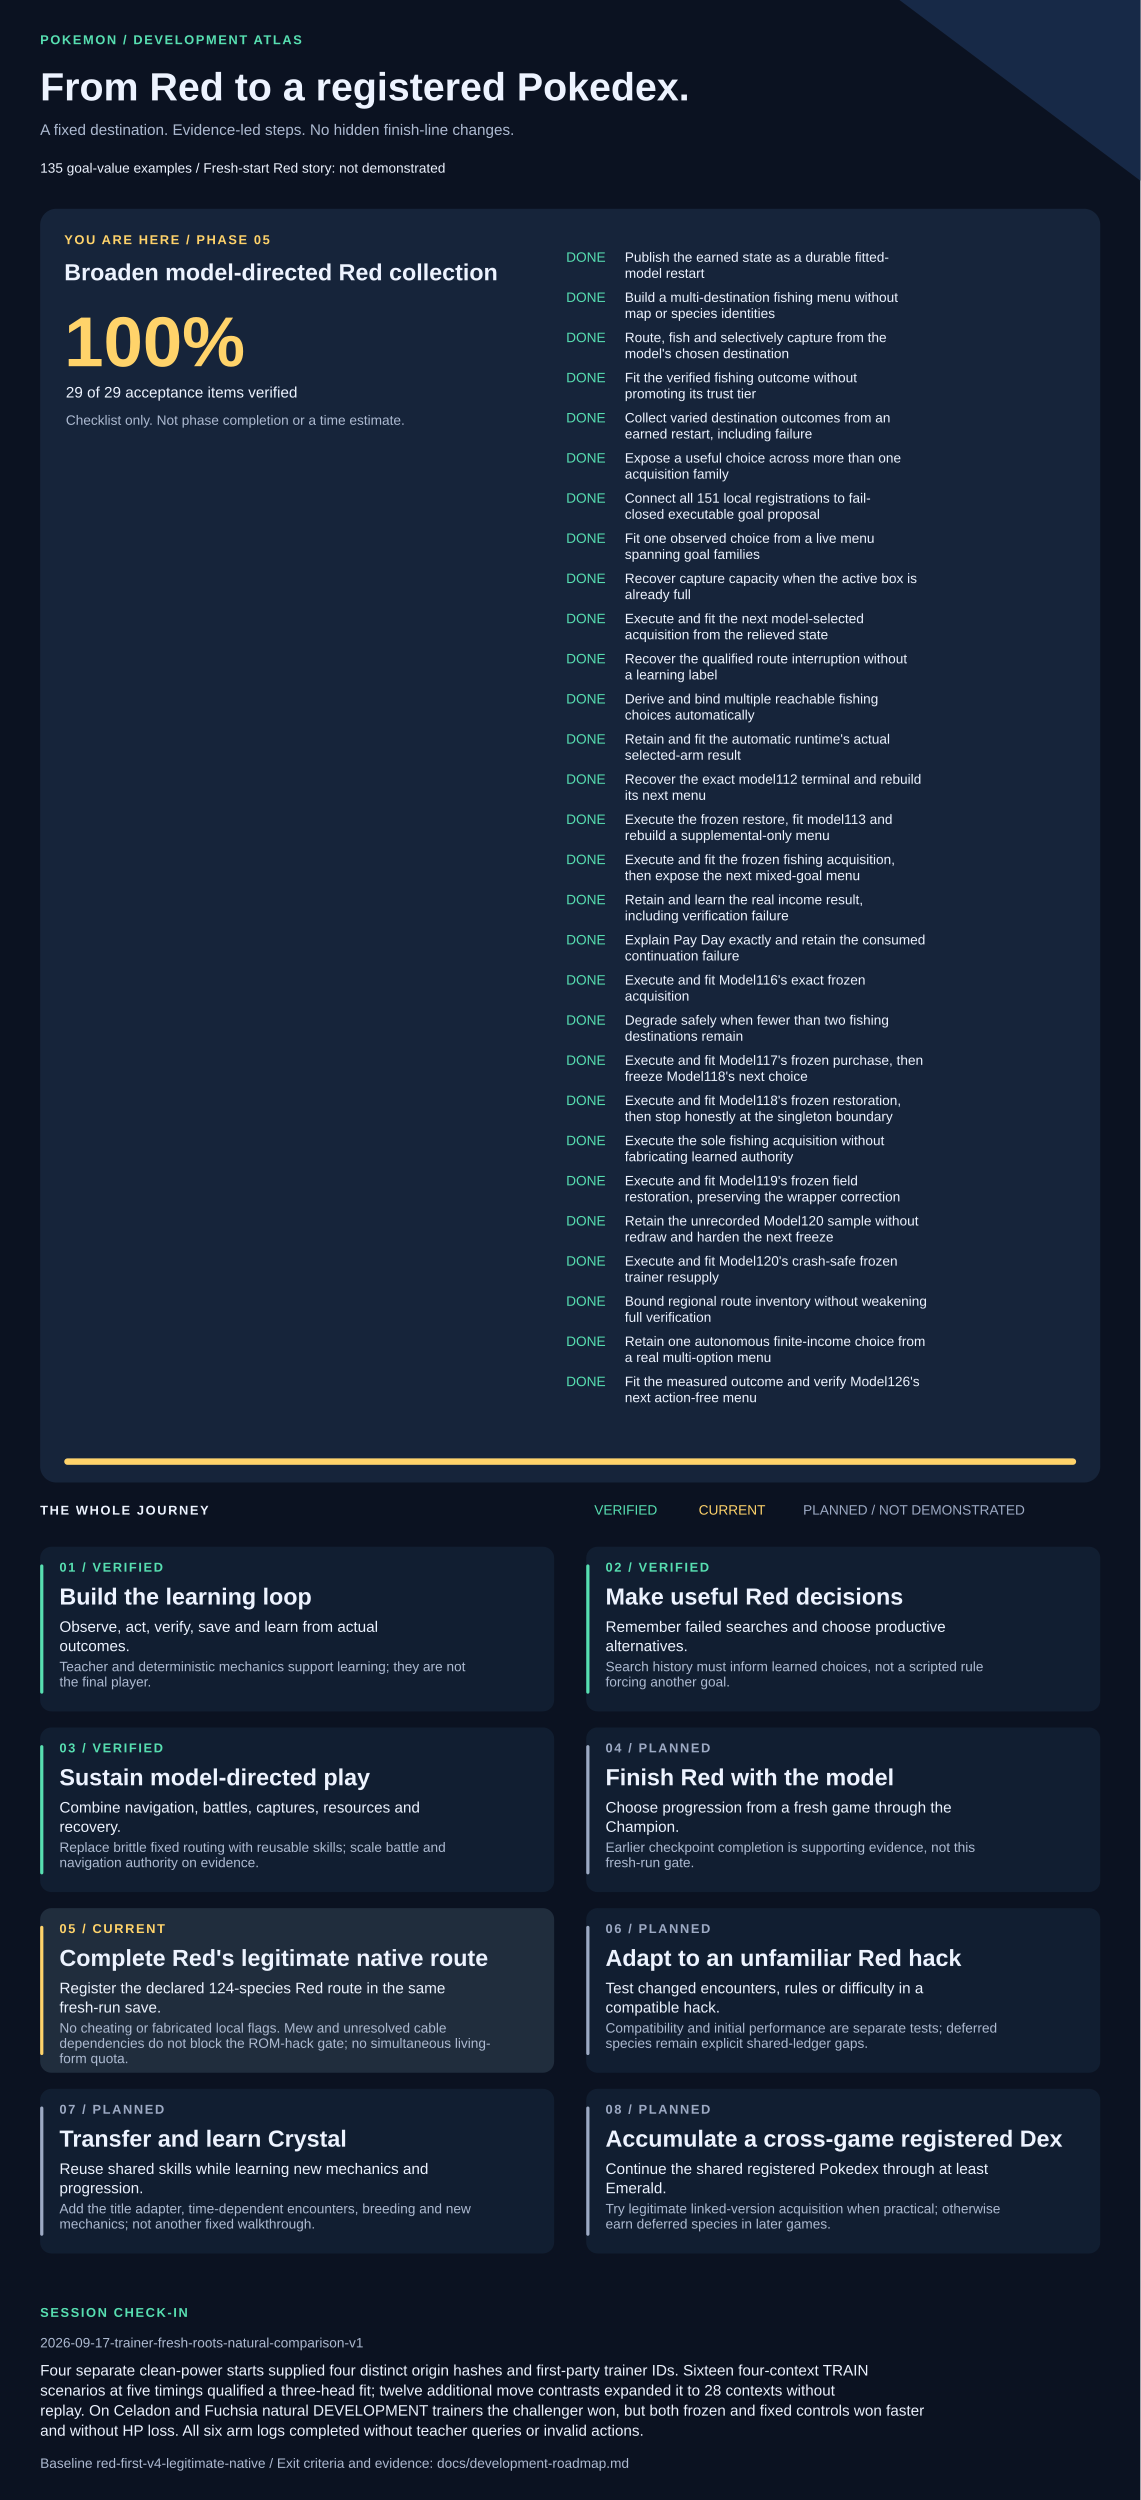
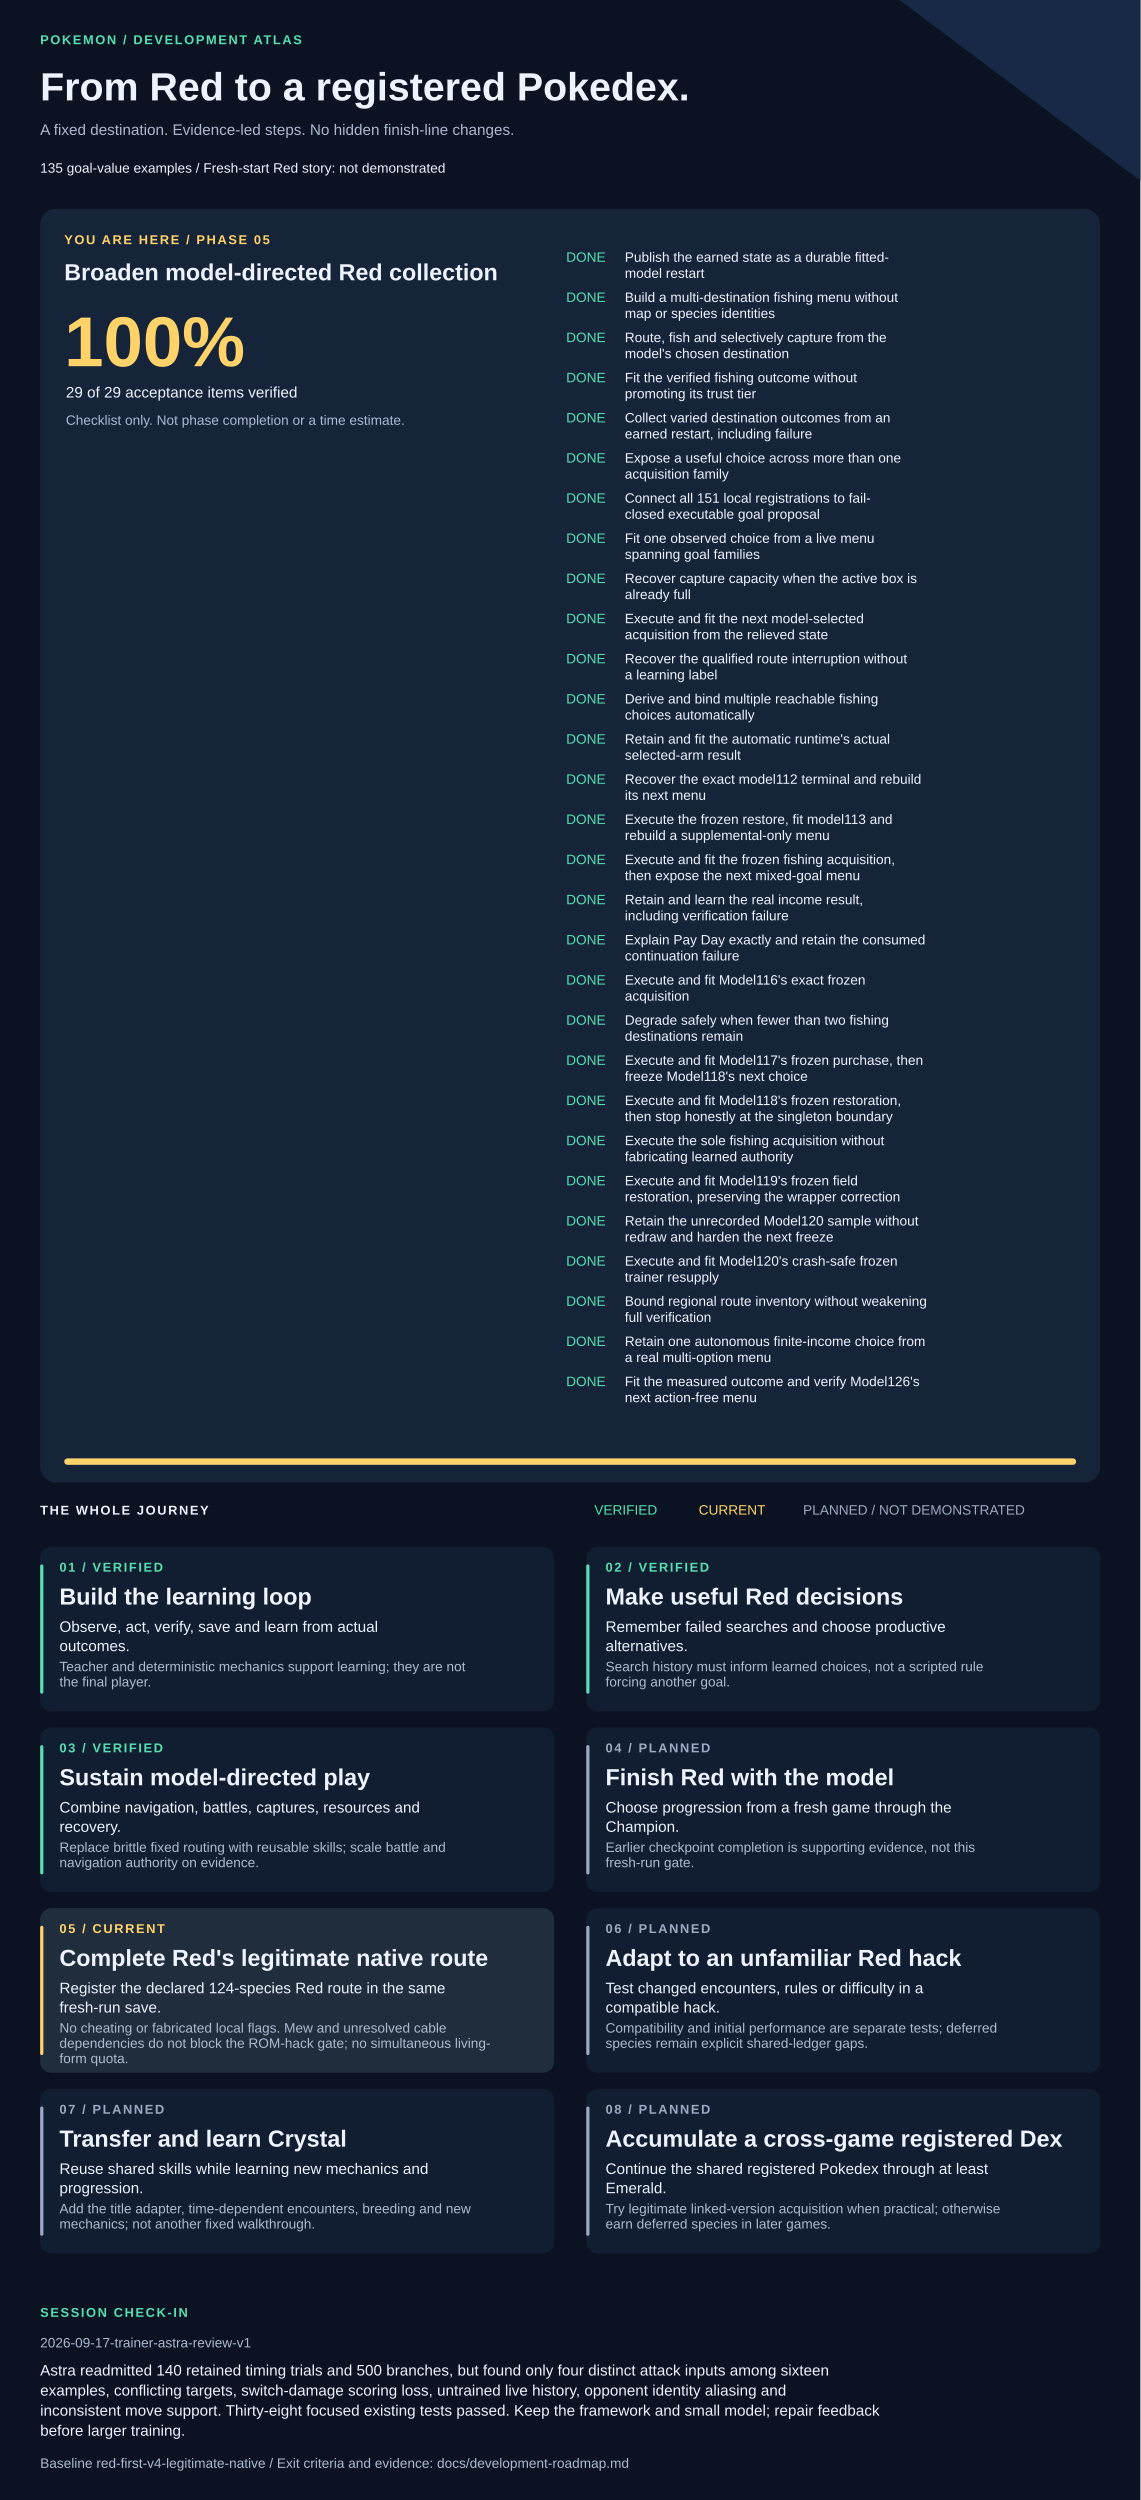
<svg xmlns="http://www.w3.org/2000/svg" width="1420" height="3113" viewBox="0 0 1420 3113" role="img" aria-labelledby="title description">
  <style>text{font-family:Arial,Helvetica,sans-serif;fill:#edf3ff}.muted{fill:#adbad1}.eyebrow{font-size:16px;letter-spacing:2px;font-weight:bold}.heading{font-size:29px;font-weight:bold}.body{font-size:19px}.small{font-size:17px}</style>
  <rect width="1420" height="3113" fill="#0b1221" />
  <path d="M1120 0H1420V225Z" fill="#172947" />
  <text x="50" y="55" class="eyebrow" style="fill:#57dfb1">POKEMON / DEVELOPMENT ATLAS</text>
  <text x="50" y="125" style="font-size:49px;font-weight:bold">From Red to a registered Pokedex.</text>
  <text x="50" y="168" class="body muted">A fixed destination. Evidence-led steps. No hidden finish-line changes.</text>
  <text x="50" y="215" class="small">135 goal-value examples  /  Fresh-start Red story: not demonstrated</text>
  <rect x="50" y="260" width="1320" height="1586" rx="20" fill="#16243a" />
  <text x="80" y="304" class="eyebrow" style="fill:#ffd36a">YOU ARE HERE / PHASE 05</text>
  <text x="80" y="349" class="heading">Broaden model-directed Red collection</text>
  <text x="80" y="456" style="font-size:88px;font-weight:bold;fill:#ffd36a">100%</text>
  <text x="82" y="495" class="body">29 of 29 acceptance items verified</text>
  <text x="82" y="529" class="small muted">Checklist only. Not phase completion or a time estimate.</text>
  <text x="705" y="326" class="small" style="fill:#57dfb1">DONE</text>
  <text x="778" y="326" class="small">Publish the earned state as a durable fitted-</text>
  <text x="778" y="346" class="small">model restart</text>
  <text x="705" y="376" class="small" style="fill:#57dfb1">DONE</text>
  <text x="778" y="376" class="small">Build a multi-destination fishing menu without</text>
  <text x="778" y="396" class="small">map or species identities</text>
  <text x="705" y="426" class="small" style="fill:#57dfb1">DONE</text>
  <text x="778" y="426" class="small">Route, fish and selectively capture from the</text>
  <text x="778" y="446" class="small">model's chosen destination</text>
  <text x="705" y="476" class="small" style="fill:#57dfb1">DONE</text>
  <text x="778" y="476" class="small">Fit the verified fishing outcome without</text>
  <text x="778" y="496" class="small">promoting its trust tier</text>
  <text x="705" y="526" class="small" style="fill:#57dfb1">DONE</text>
  <text x="778" y="526" class="small">Collect varied destination outcomes from an</text>
  <text x="778" y="546" class="small">earned restart, including failure</text>
  <text x="705" y="576" class="small" style="fill:#57dfb1">DONE</text>
  <text x="778" y="576" class="small">Expose a useful choice across more than one</text>
  <text x="778" y="596" class="small">acquisition family</text>
  <text x="705" y="626" class="small" style="fill:#57dfb1">DONE</text>
  <text x="778" y="626" class="small">Connect all 151 local registrations to fail-</text>
  <text x="778" y="646" class="small">closed executable goal proposal</text>
  <text x="705" y="676" class="small" style="fill:#57dfb1">DONE</text>
  <text x="778" y="676" class="small">Fit one observed choice from a live menu</text>
  <text x="778" y="696" class="small">spanning goal families</text>
  <text x="705" y="726" class="small" style="fill:#57dfb1">DONE</text>
  <text x="778" y="726" class="small">Recover capture capacity when the active box is</text>
  <text x="778" y="746" class="small">already full</text>
  <text x="705" y="776" class="small" style="fill:#57dfb1">DONE</text>
  <text x="778" y="776" class="small">Execute and fit the next model-selected</text>
  <text x="778" y="796" class="small">acquisition from the relieved state</text>
  <text x="705" y="826" class="small" style="fill:#57dfb1">DONE</text>
  <text x="778" y="826" class="small">Recover the qualified route interruption without</text>
  <text x="778" y="846" class="small">a learning label</text>
  <text x="705" y="876" class="small" style="fill:#57dfb1">DONE</text>
  <text x="778" y="876" class="small">Derive and bind multiple reachable fishing</text>
  <text x="778" y="896" class="small">choices automatically</text>
  <text x="705" y="926" class="small" style="fill:#57dfb1">DONE</text>
  <text x="778" y="926" class="small">Retain and fit the automatic runtime's actual</text>
  <text x="778" y="946" class="small">selected-arm result</text>
  <text x="705" y="976" class="small" style="fill:#57dfb1">DONE</text>
  <text x="778" y="976" class="small">Recover the exact model112 terminal and rebuild</text>
  <text x="778" y="996" class="small">its next menu</text>
  <text x="705" y="1026" class="small" style="fill:#57dfb1">DONE</text>
  <text x="778" y="1026" class="small">Execute the frozen restore, fit model113 and</text>
  <text x="778" y="1046" class="small">rebuild a supplemental-only menu</text>
  <text x="705" y="1076" class="small" style="fill:#57dfb1">DONE</text>
  <text x="778" y="1076" class="small">Execute and fit the frozen fishing acquisition,</text>
  <text x="778" y="1096" class="small">then expose the next mixed-goal menu</text>
  <text x="705" y="1126" class="small" style="fill:#57dfb1">DONE</text>
  <text x="778" y="1126" class="small">Retain and learn the real income result,</text>
  <text x="778" y="1146" class="small">including verification failure</text>
  <text x="705" y="1176" class="small" style="fill:#57dfb1">DONE</text>
  <text x="778" y="1176" class="small">Explain Pay Day exactly and retain the consumed</text>
  <text x="778" y="1196" class="small">continuation failure</text>
  <text x="705" y="1226" class="small" style="fill:#57dfb1">DONE</text>
  <text x="778" y="1226" class="small">Execute and fit Model116's exact frozen</text>
  <text x="778" y="1246" class="small">acquisition</text>
  <text x="705" y="1276" class="small" style="fill:#57dfb1">DONE</text>
  <text x="778" y="1276" class="small">Degrade safely when fewer than two fishing</text>
  <text x="778" y="1296" class="small">destinations remain</text>
  <text x="705" y="1326" class="small" style="fill:#57dfb1">DONE</text>
  <text x="778" y="1326" class="small">Execute and fit Model117's frozen purchase, then</text>
  <text x="778" y="1346" class="small">freeze Model118's next choice</text>
  <text x="705" y="1376" class="small" style="fill:#57dfb1">DONE</text>
  <text x="778" y="1376" class="small">Execute and fit Model118's frozen restoration,</text>
  <text x="778" y="1396" class="small">then stop honestly at the singleton boundary</text>
  <text x="705" y="1426" class="small" style="fill:#57dfb1">DONE</text>
  <text x="778" y="1426" class="small">Execute the sole fishing acquisition without</text>
  <text x="778" y="1446" class="small">fabricating learned authority</text>
  <text x="705" y="1476" class="small" style="fill:#57dfb1">DONE</text>
  <text x="778" y="1476" class="small">Execute and fit Model119's frozen field</text>
  <text x="778" y="1496" class="small">restoration, preserving the wrapper correction</text>
  <text x="705" y="1526" class="small" style="fill:#57dfb1">DONE</text>
  <text x="778" y="1526" class="small">Retain the unrecorded Model120 sample without</text>
  <text x="778" y="1546" class="small">redraw and harden the next freeze</text>
  <text x="705" y="1576" class="small" style="fill:#57dfb1">DONE</text>
  <text x="778" y="1576" class="small">Execute and fit Model120's crash-safe frozen</text>
  <text x="778" y="1596" class="small">trainer resupply</text>
  <text x="705" y="1626" class="small" style="fill:#57dfb1">DONE</text>
  <text x="778" y="1626" class="small">Bound regional route inventory without weakening</text>
  <text x="778" y="1646" class="small">full verification</text>
  <text x="705" y="1676" class="small" style="fill:#57dfb1">DONE</text>
  <text x="778" y="1676" class="small">Retain one autonomous finite-income choice from</text>
  <text x="778" y="1696" class="small">a real multi-option menu</text>
  <text x="705" y="1726" class="small" style="fill:#57dfb1">DONE</text>
  <text x="778" y="1726" class="small">Fit the measured outcome and verify Model126's</text>
  <text x="778" y="1746" class="small">next action-free menu</text>
  <rect x="80" y="1816" width="1260" height="8" rx="4" fill="#293b55" />
  <rect x="80" y="1816" width="1260" height="8" rx="4" fill="#ffd36a" />
  <text x="50" y="1886" class="eyebrow">THE WHOLE JOURNEY</text>
  <text x="740" y="1886" class="small" style="fill:#57dfb1">VERIFIED</text>
  <text x="870" y="1886" class="small" style="fill:#ffd36a">CURRENT</text>
  <text x="1000" y="1886" class="small" style="fill:#9daac4">PLANNED / NOT DEMONSTRATED</text>
  <rect x="50" y="1926" width="640" height="205" rx="14" fill="#111e31" />
  <rect x="50" y="1948" width="4" height="161" rx="2" fill="#57dfb1" />
  <text x="74" y="1957" class="eyebrow" style="fill:#57dfb1">01 / VERIFIED</text>
  <text x="74" y="1998" class="heading">Build the learning loop</text>
  <text x="74" y="2032" class="body">Observe, act, verify, save and learn from actual</text>
  <text x="74" y="2056" class="body">outcomes.</text>
  <text x="74" y="2081" class="small muted">Teacher and deterministic mechanics support learning; they are not</text>
  <text x="74" y="2100" class="small muted">the final player.</text>
  <rect x="730" y="1926" width="640" height="205" rx="14" fill="#111e31" />
  <rect x="730" y="1948" width="4" height="161" rx="2" fill="#57dfb1" />
  <text x="754" y="1957" class="eyebrow" style="fill:#57dfb1">02 / VERIFIED</text>
  <text x="754" y="1998" class="heading">Make useful Red decisions</text>
  <text x="754" y="2032" class="body">Remember failed searches and choose productive</text>
  <text x="754" y="2056" class="body">alternatives.</text>
  <text x="754" y="2081" class="small muted">Search history must inform learned choices, not a scripted rule</text>
  <text x="754" y="2100" class="small muted">forcing another goal.</text>
  <rect x="50" y="2151" width="640" height="205" rx="14" fill="#111e31" />
  <rect x="50" y="2173" width="4" height="161" rx="2" fill="#57dfb1" />
  <text x="74" y="2182" class="eyebrow" style="fill:#57dfb1">03 / VERIFIED</text>
  <text x="74" y="2223" class="heading">Sustain model-directed play</text>
  <text x="74" y="2257" class="body">Combine navigation, battles, captures, resources and</text>
  <text x="74" y="2281" class="body">recovery.</text>
  <text x="74" y="2306" class="small muted">Replace brittle fixed routing with reusable skills; scale battle and</text>
  <text x="74" y="2325" class="small muted">navigation authority on evidence.</text>
  <rect x="730" y="2151" width="640" height="205" rx="14" fill="#111e31" />
  <rect x="730" y="2173" width="4" height="161" rx="2" fill="#9daac4" />
  <text x="754" y="2182" class="eyebrow" style="fill:#9daac4">04 / PLANNED</text>
  <text x="754" y="2223" class="heading">Finish Red with the model</text>
  <text x="754" y="2257" class="body">Choose progression from a fresh game through the</text>
  <text x="754" y="2281" class="body">Champion.</text>
  <text x="754" y="2306" class="small muted">Earlier checkpoint completion is supporting evidence, not this</text>
  <text x="754" y="2325" class="small muted">fresh-run gate.</text>
  <rect x="50" y="2376" width="640" height="205" rx="14" fill="#202d3d" />
  <rect x="50" y="2398" width="4" height="161" rx="2" fill="#ffd36a" />
  <text x="74" y="2407" class="eyebrow" style="fill:#ffd36a">05 / CURRENT</text>
  <text x="74" y="2448" class="heading">Complete Red's legitimate native route</text>
  <text x="74" y="2482" class="body">Register the declared 124-species Red route in the same</text>
  <text x="74" y="2506" class="body">fresh-run save.</text>
  <text x="74" y="2531" class="small muted">No cheating or fabricated local flags. Mew and unresolved cable</text>
  <text x="74" y="2550" class="small muted">dependencies do not block the ROM-hack gate; no simultaneous living-</text>
  <text x="74" y="2569" class="small muted">form quota.</text>
  <rect x="730" y="2376" width="640" height="205" rx="14" fill="#111e31" />
  <rect x="730" y="2398" width="4" height="161" rx="2" fill="#9daac4" />
  <text x="754" y="2407" class="eyebrow" style="fill:#9daac4">06 / PLANNED</text>
  <text x="754" y="2448" class="heading">Adapt to an unfamiliar Red hack</text>
  <text x="754" y="2482" class="body">Test changed encounters, rules or difficulty in a</text>
  <text x="754" y="2506" class="body">compatible hack.</text>
  <text x="754" y="2531" class="small muted">Compatibility and initial performance are separate tests; deferred</text>
  <text x="754" y="2550" class="small muted">species remain explicit shared-ledger gaps.</text>
  <rect x="50" y="2601" width="640" height="205" rx="14" fill="#111e31" />
  <rect x="50" y="2623" width="4" height="161" rx="2" fill="#9daac4" />
  <text x="74" y="2632" class="eyebrow" style="fill:#9daac4">07 / PLANNED</text>
  <text x="74" y="2673" class="heading">Transfer and learn Crystal</text>
  <text x="74" y="2707" class="body">Reuse shared skills while learning new mechanics and</text>
  <text x="74" y="2731" class="body">progression.</text>
  <text x="74" y="2756" class="small muted">Add the title adapter, time-dependent encounters, breeding and new</text>
  <text x="74" y="2775" class="small muted">mechanics; not another fixed walkthrough.</text>
  <rect x="730" y="2601" width="640" height="205" rx="14" fill="#111e31" />
  <rect x="730" y="2623" width="4" height="161" rx="2" fill="#9daac4" />
  <text x="754" y="2632" class="eyebrow" style="fill:#9daac4">08 / PLANNED</text>
  <text x="754" y="2673" class="heading">Accumulate a cross-game registered Dex</text>
  <text x="754" y="2707" class="body">Continue the shared registered Pokedex through at least</text>
  <text x="754" y="2731" class="body">Emerald.</text>
  <text x="754" y="2756" class="small muted">Try legitimate linked-version acquisition when practical; otherwise</text>
  <text x="754" y="2775" class="small muted">earn deferred species in later games.</text>
  <text x="50" y="2885" class="eyebrow" style="fill:#57dfb1">SESSION CHECK-IN</text>
-   <text x="50" y="2923" class="small muted">2026-09-17-trainer-fresh-roots-natural-comparison-v1</text>
-   <text x="50" y="2958" class="body">Four separate clean-power starts supplied four distinct origin hashes and first-party trainer IDs. Sixteen four-context TRAIN</text>
-   <text x="50" y="2983" class="body">scenarios at five timings qualified a three-head fit; twelve additional move contrasts expanded it to 28 contexts without</text>
-   <text x="50" y="3008" class="body">replay. On Celadon and Fuchsia natural DEVELOPMENT trainers the challenger won, but both frozen and fixed controls won faster</text>
-   <text x="50" y="3033" class="body">and without HP loss. All six arm logs completed without teacher queries or invalid actions.</text>
+   <text x="50" y="2923" class="small muted">2026-09-17-trainer-astra-review-v1</text>
+   <text x="50" y="2958" class="body">Astra readmitted 140 retained timing trials and 500 branches, but found only four distinct attack inputs among sixteen</text>
+   <text x="50" y="2983" class="body">examples, conflicting targets, switch-damage scoring loss, untrained live history, opponent identity aliasing and</text>
+   <text x="50" y="3008" class="body">inconsistent move support. Thirty-eight focused existing tests passed. Keep the framework and small model; repair feedback</text>
+   <text x="50" y="3033" class="body">before larger training.</text>
  <text x="50" y="3073" class="small muted">Baseline red-first-v4-legitimate-native / Exit criteria and evidence: docs/development-roadmap.md</text>
</svg>
